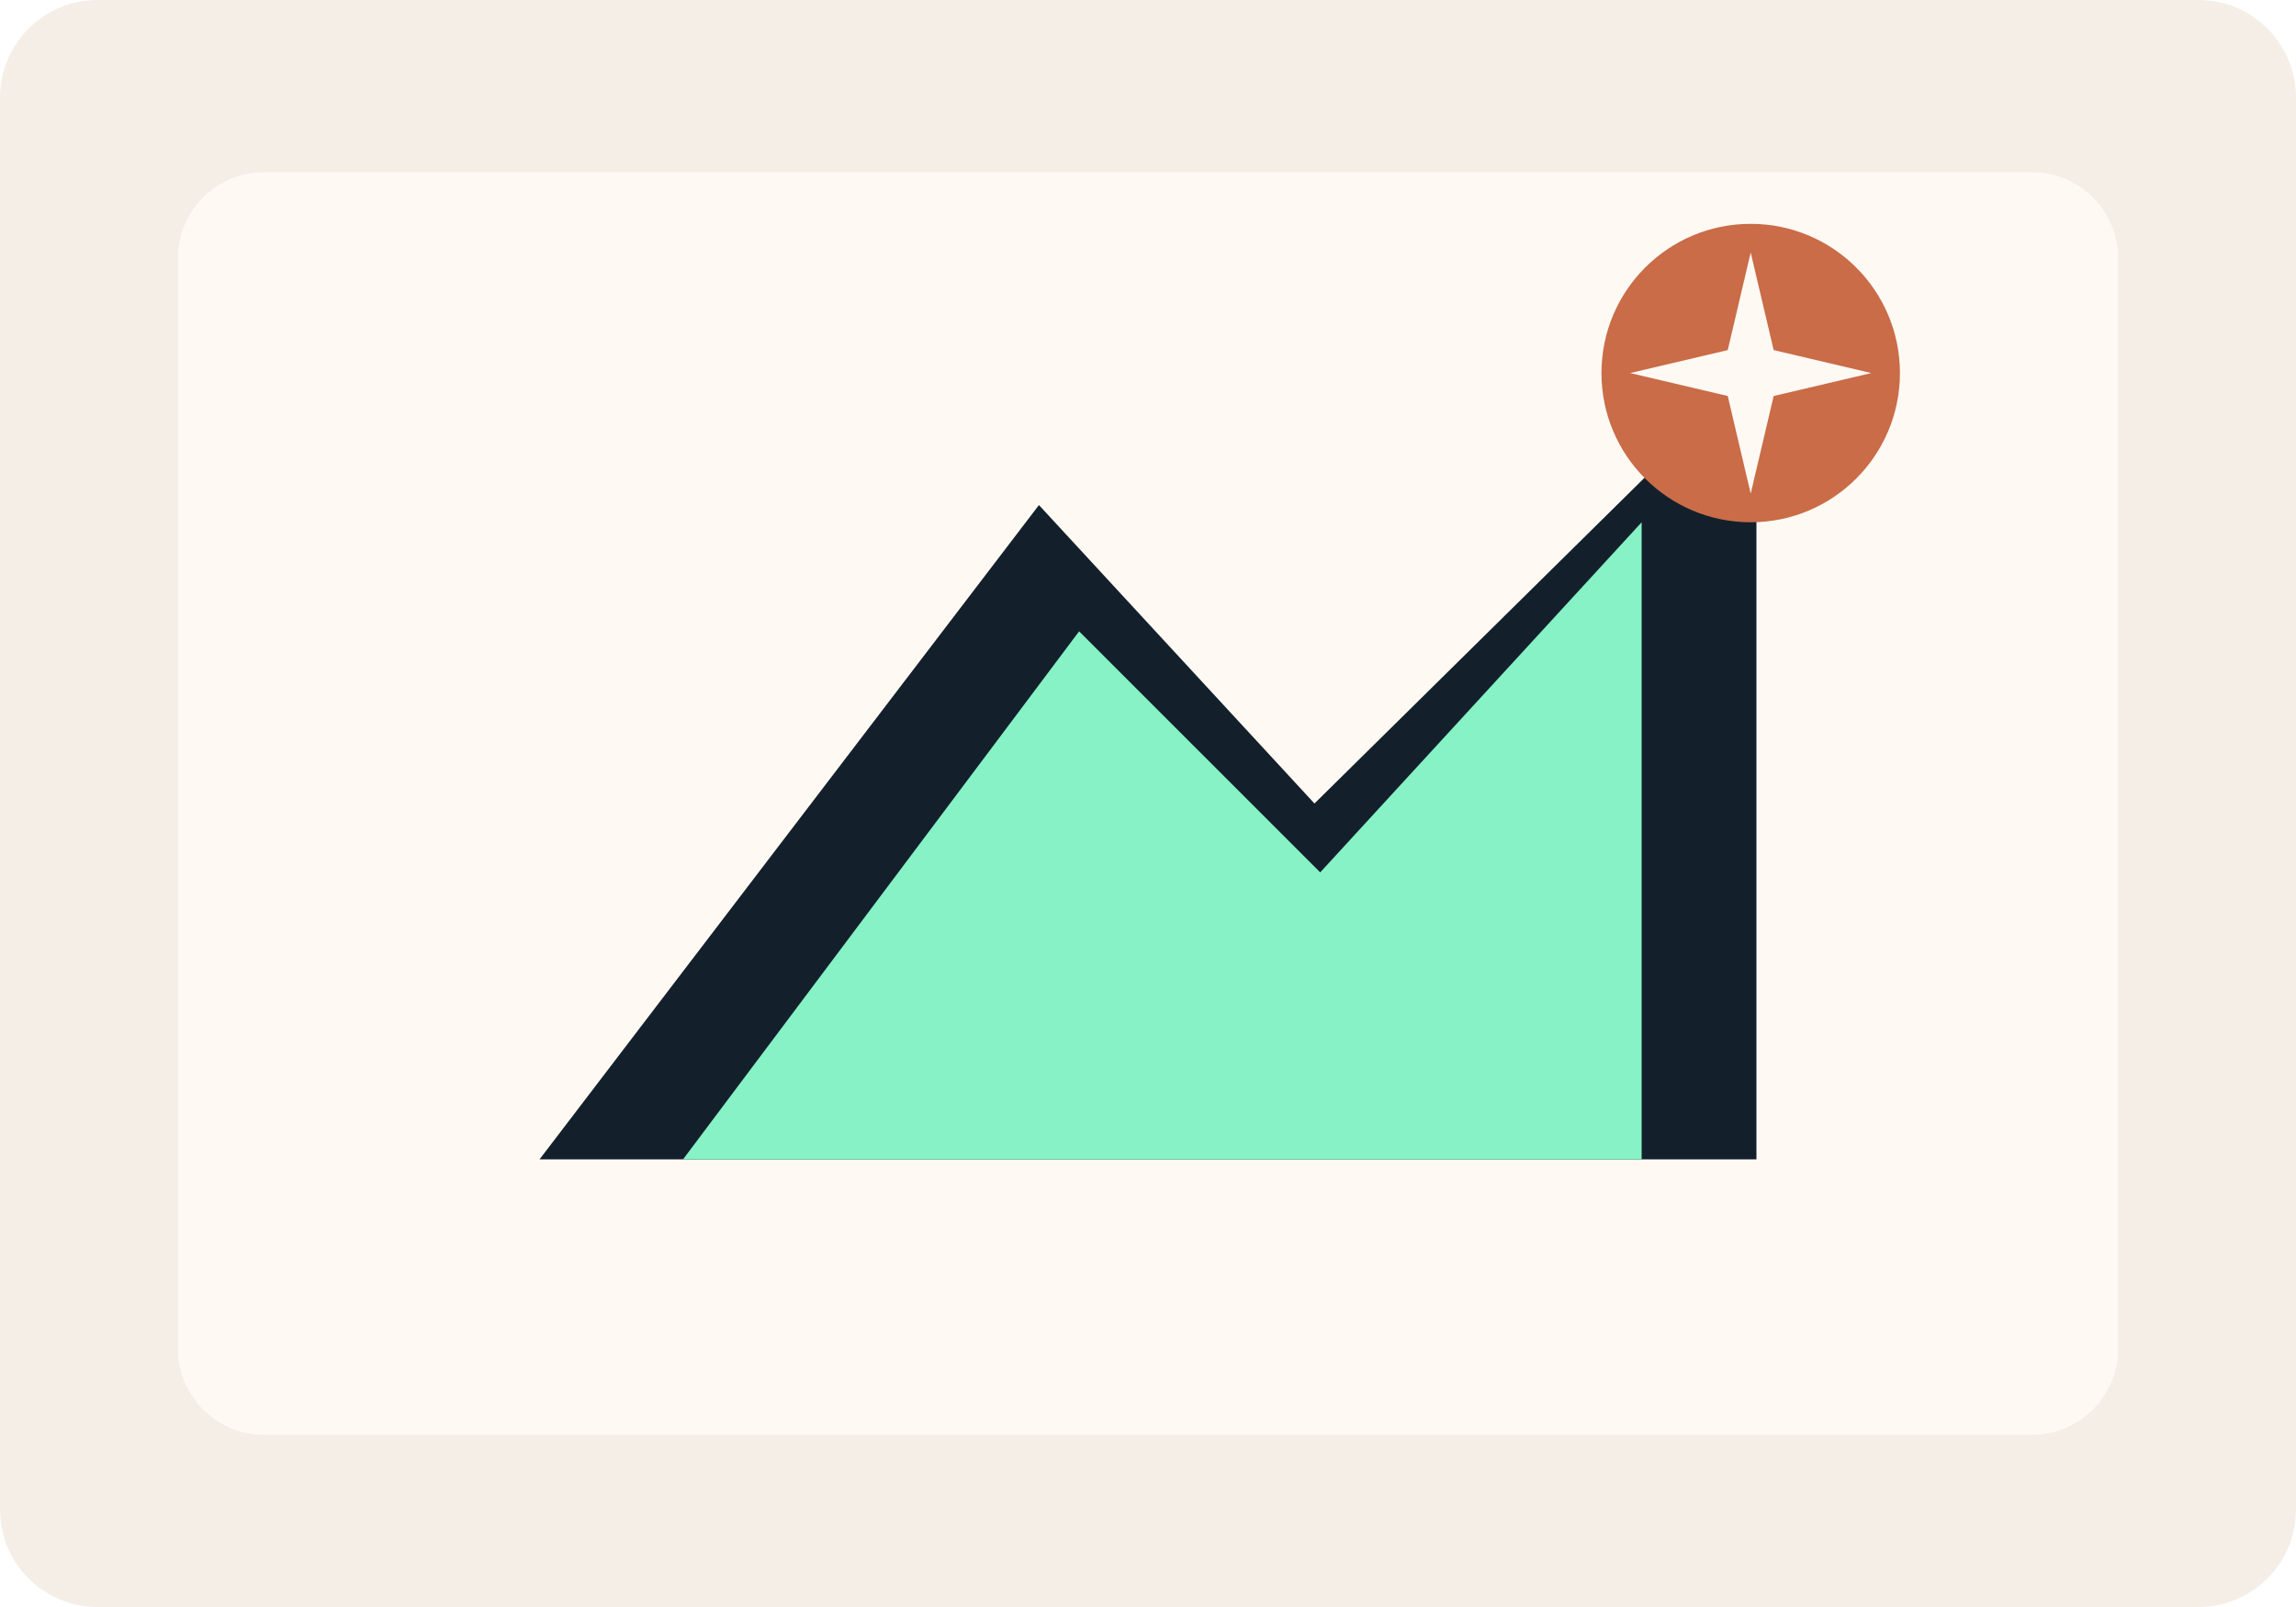
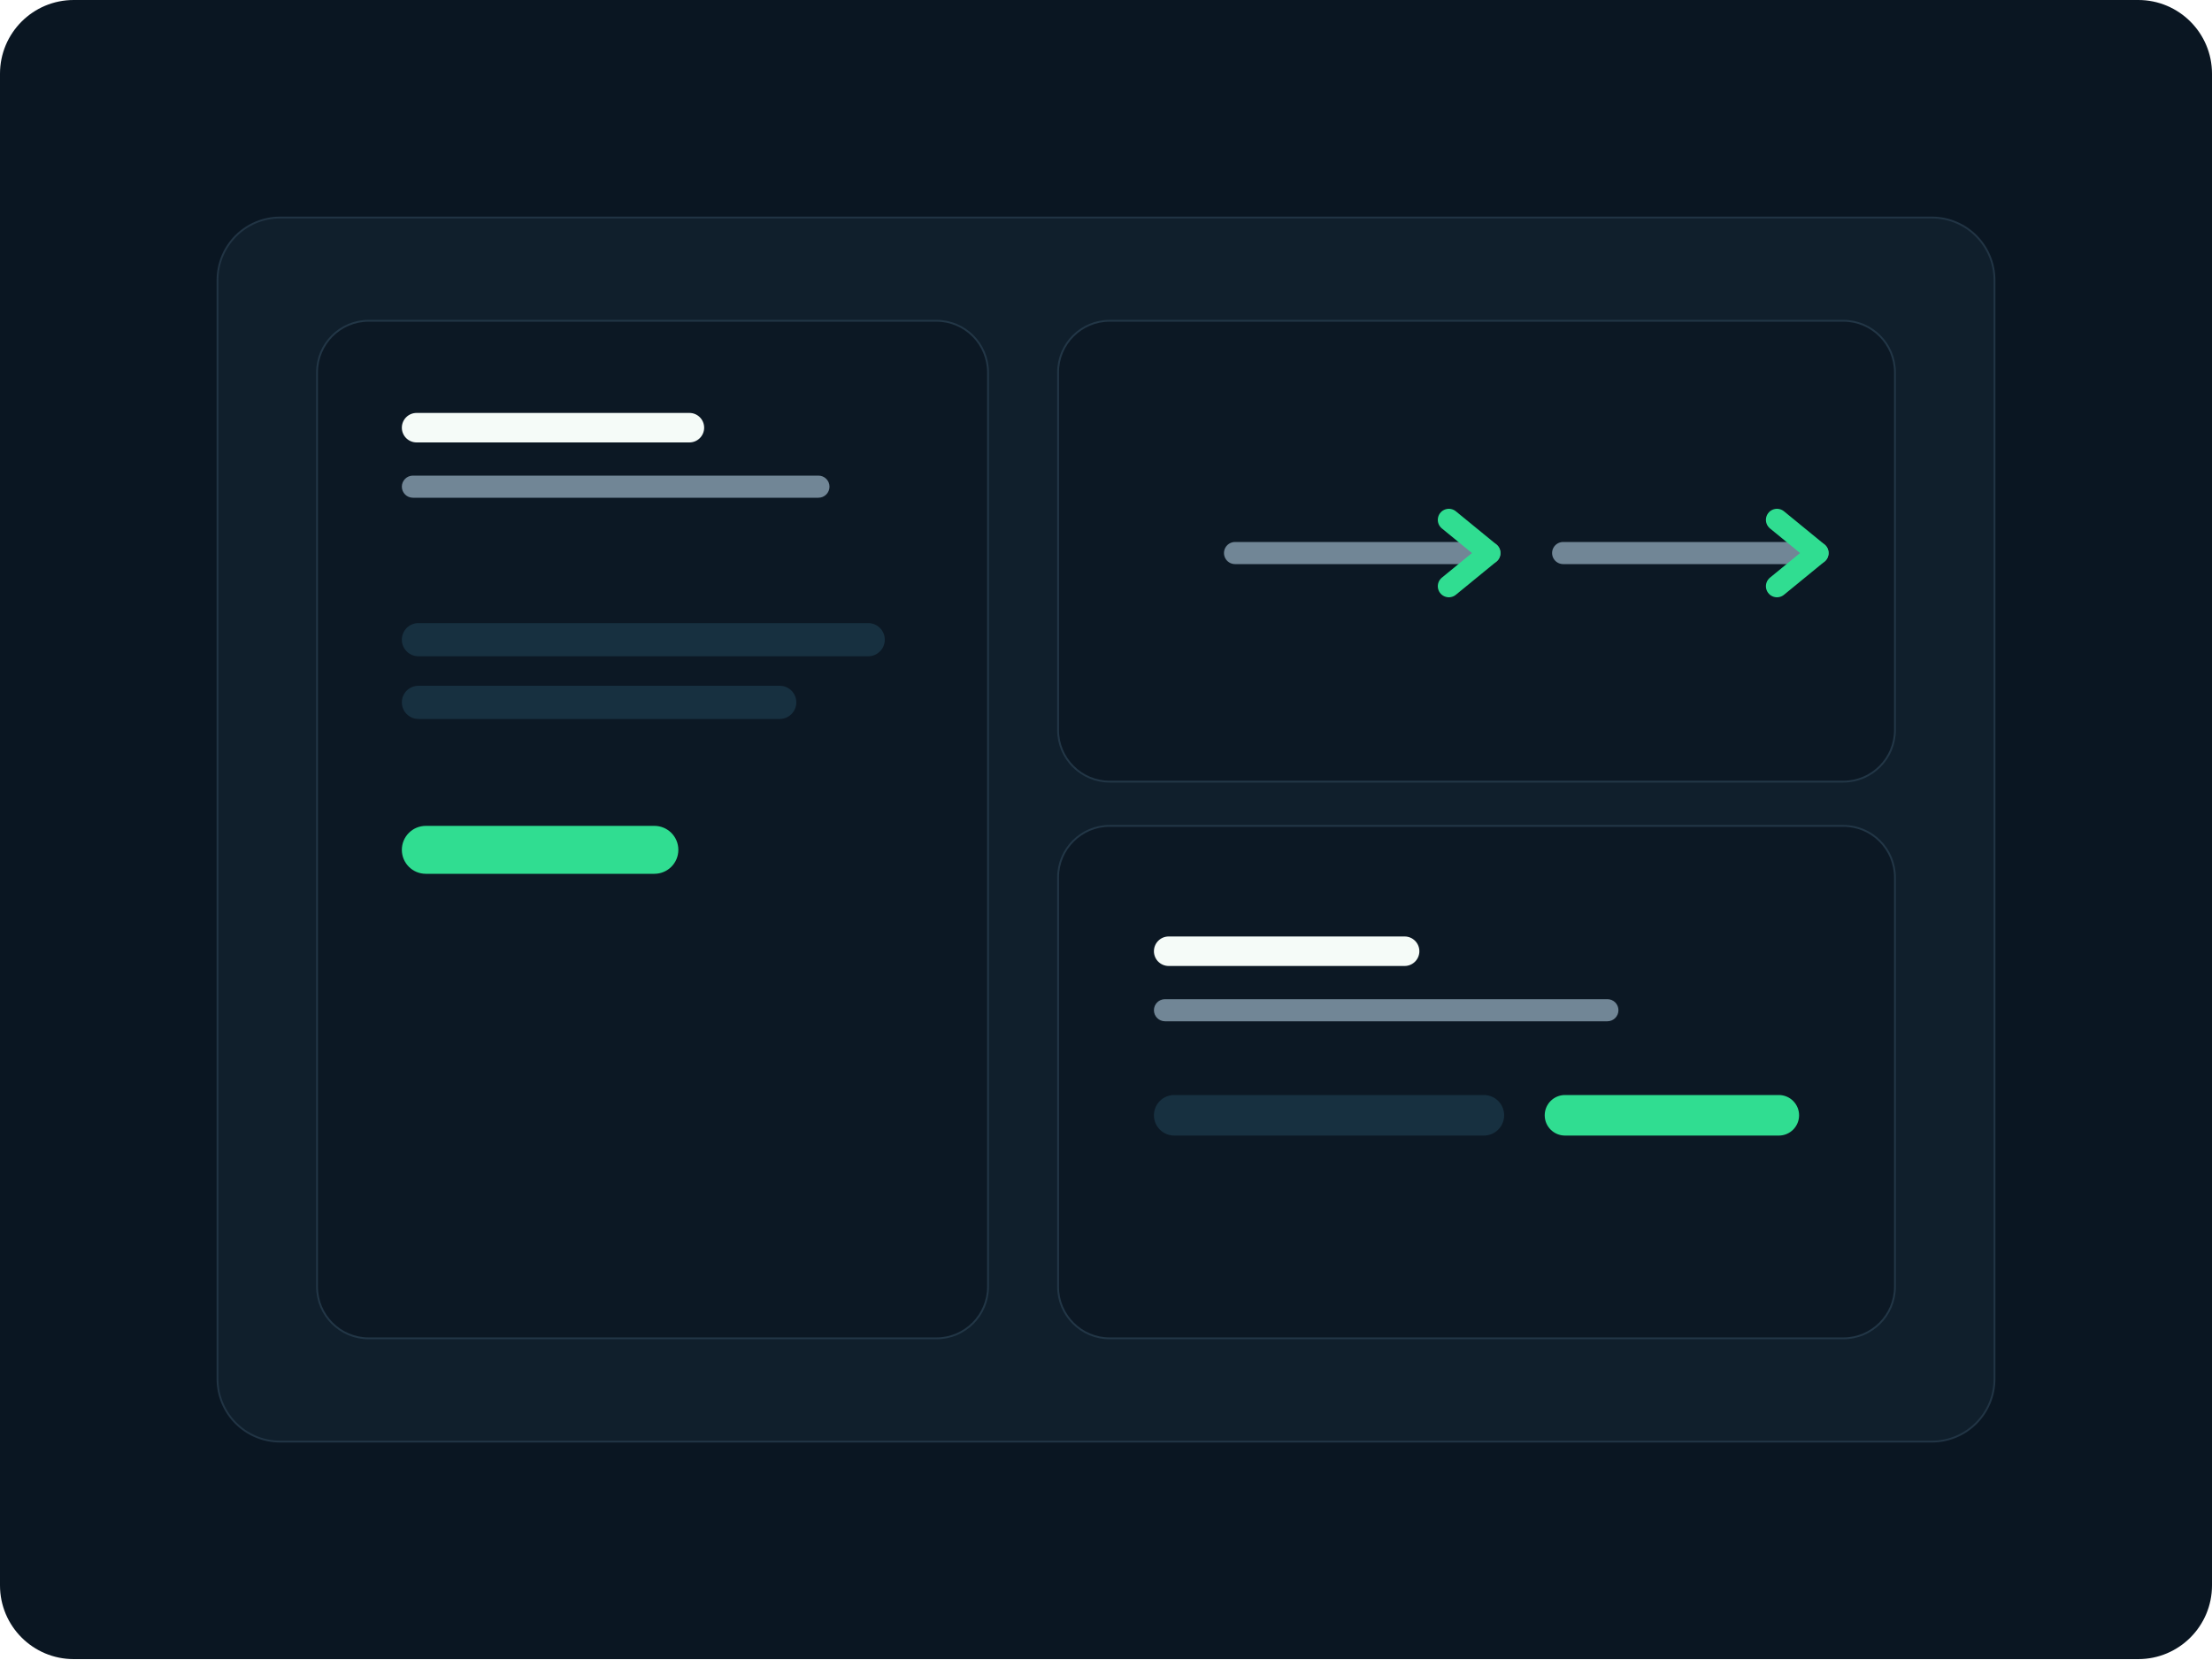
- <svg xmlns="http://www.w3.org/2000/svg" width="800" height="560" viewBox="0 0 800 560" fill="none">
-   <rect width="800" height="560" rx="34" fill="#F4EEE7" />
-   <rect x="62" y="60" width="676" height="440" rx="30" fill="#FFF9F4" />
-   <path d="M188 404L362 176L458 280L612 128L612 404H188Z" fill="#13202B" />
-   <path d="M238 404L376 220L460 304L572 182V404H238Z" fill="#86F2C6" />
-   <circle cx="610" cy="130" r="52" fill="#C96C47" />
-   <path d="M610 88L618 122L652 130L618 138L610 172L602 138L568 130L602 122L610 88Z" fill="#FFF9F4" />
+ <svg xmlns="http://www.w3.org/2000/svg" viewBox="0 0 1200 900">
+   <rect width="1200" height="900" rx="40" fill="#0A1622" />
+   <rect x="118" y="118" width="964" height="664" rx="34" fill="#101F2C" stroke="#213444" />
+   <rect x="172" y="174" width="364" height="552" rx="28" fill="#0C1824" stroke="#223646" />
+   <rect x="574" y="174" width="454" height="250" rx="28" fill="#0C1824" stroke="#223646" />
+   <rect x="574" y="448" width="454" height="278" rx="28" fill="#0C1824" stroke="#223646" />
+   <rect x="218" y="224" width="164" height="16" rx="8" fill="#F5FBF8" />
+   <rect x="218" y="258" width="232" height="12" rx="6" fill="#718696" />
+   <rect x="218" y="338" width="262" height="18" rx="9" fill="#173040" />
+   <rect x="218" y="372" width="214" height="18" rx="9" fill="#173040" />
+   <rect x="218" y="448" width="150" height="26" rx="13" fill="#30DD91" />
+   <path d="M670 300h138" stroke="#718696" stroke-width="12" stroke-linecap="round" />
+   <path d="M808 300l-22-18m22 18-22 18" stroke="#30DD91" stroke-width="12" stroke-linecap="round" stroke-linejoin="round" />
+   <path d="M848 300h138" stroke="#718696" stroke-width="12" stroke-linecap="round" />
+   <path d="M986 300l-22-18m22 18-22 18" stroke="#30DD91" stroke-width="12" stroke-linecap="round" stroke-linejoin="round" />
+   <rect x="626" y="508" width="144" height="16" rx="8" fill="#F5FBF8" />
+   <rect x="626" y="542" width="252" height="12" rx="6" fill="#718696" />
+   <rect x="626" y="594" width="190" height="22" rx="11" fill="#173040" />
+   <rect x="838" y="594" width="138" height="22" rx="11" fill="#30DD91" />
</svg>
